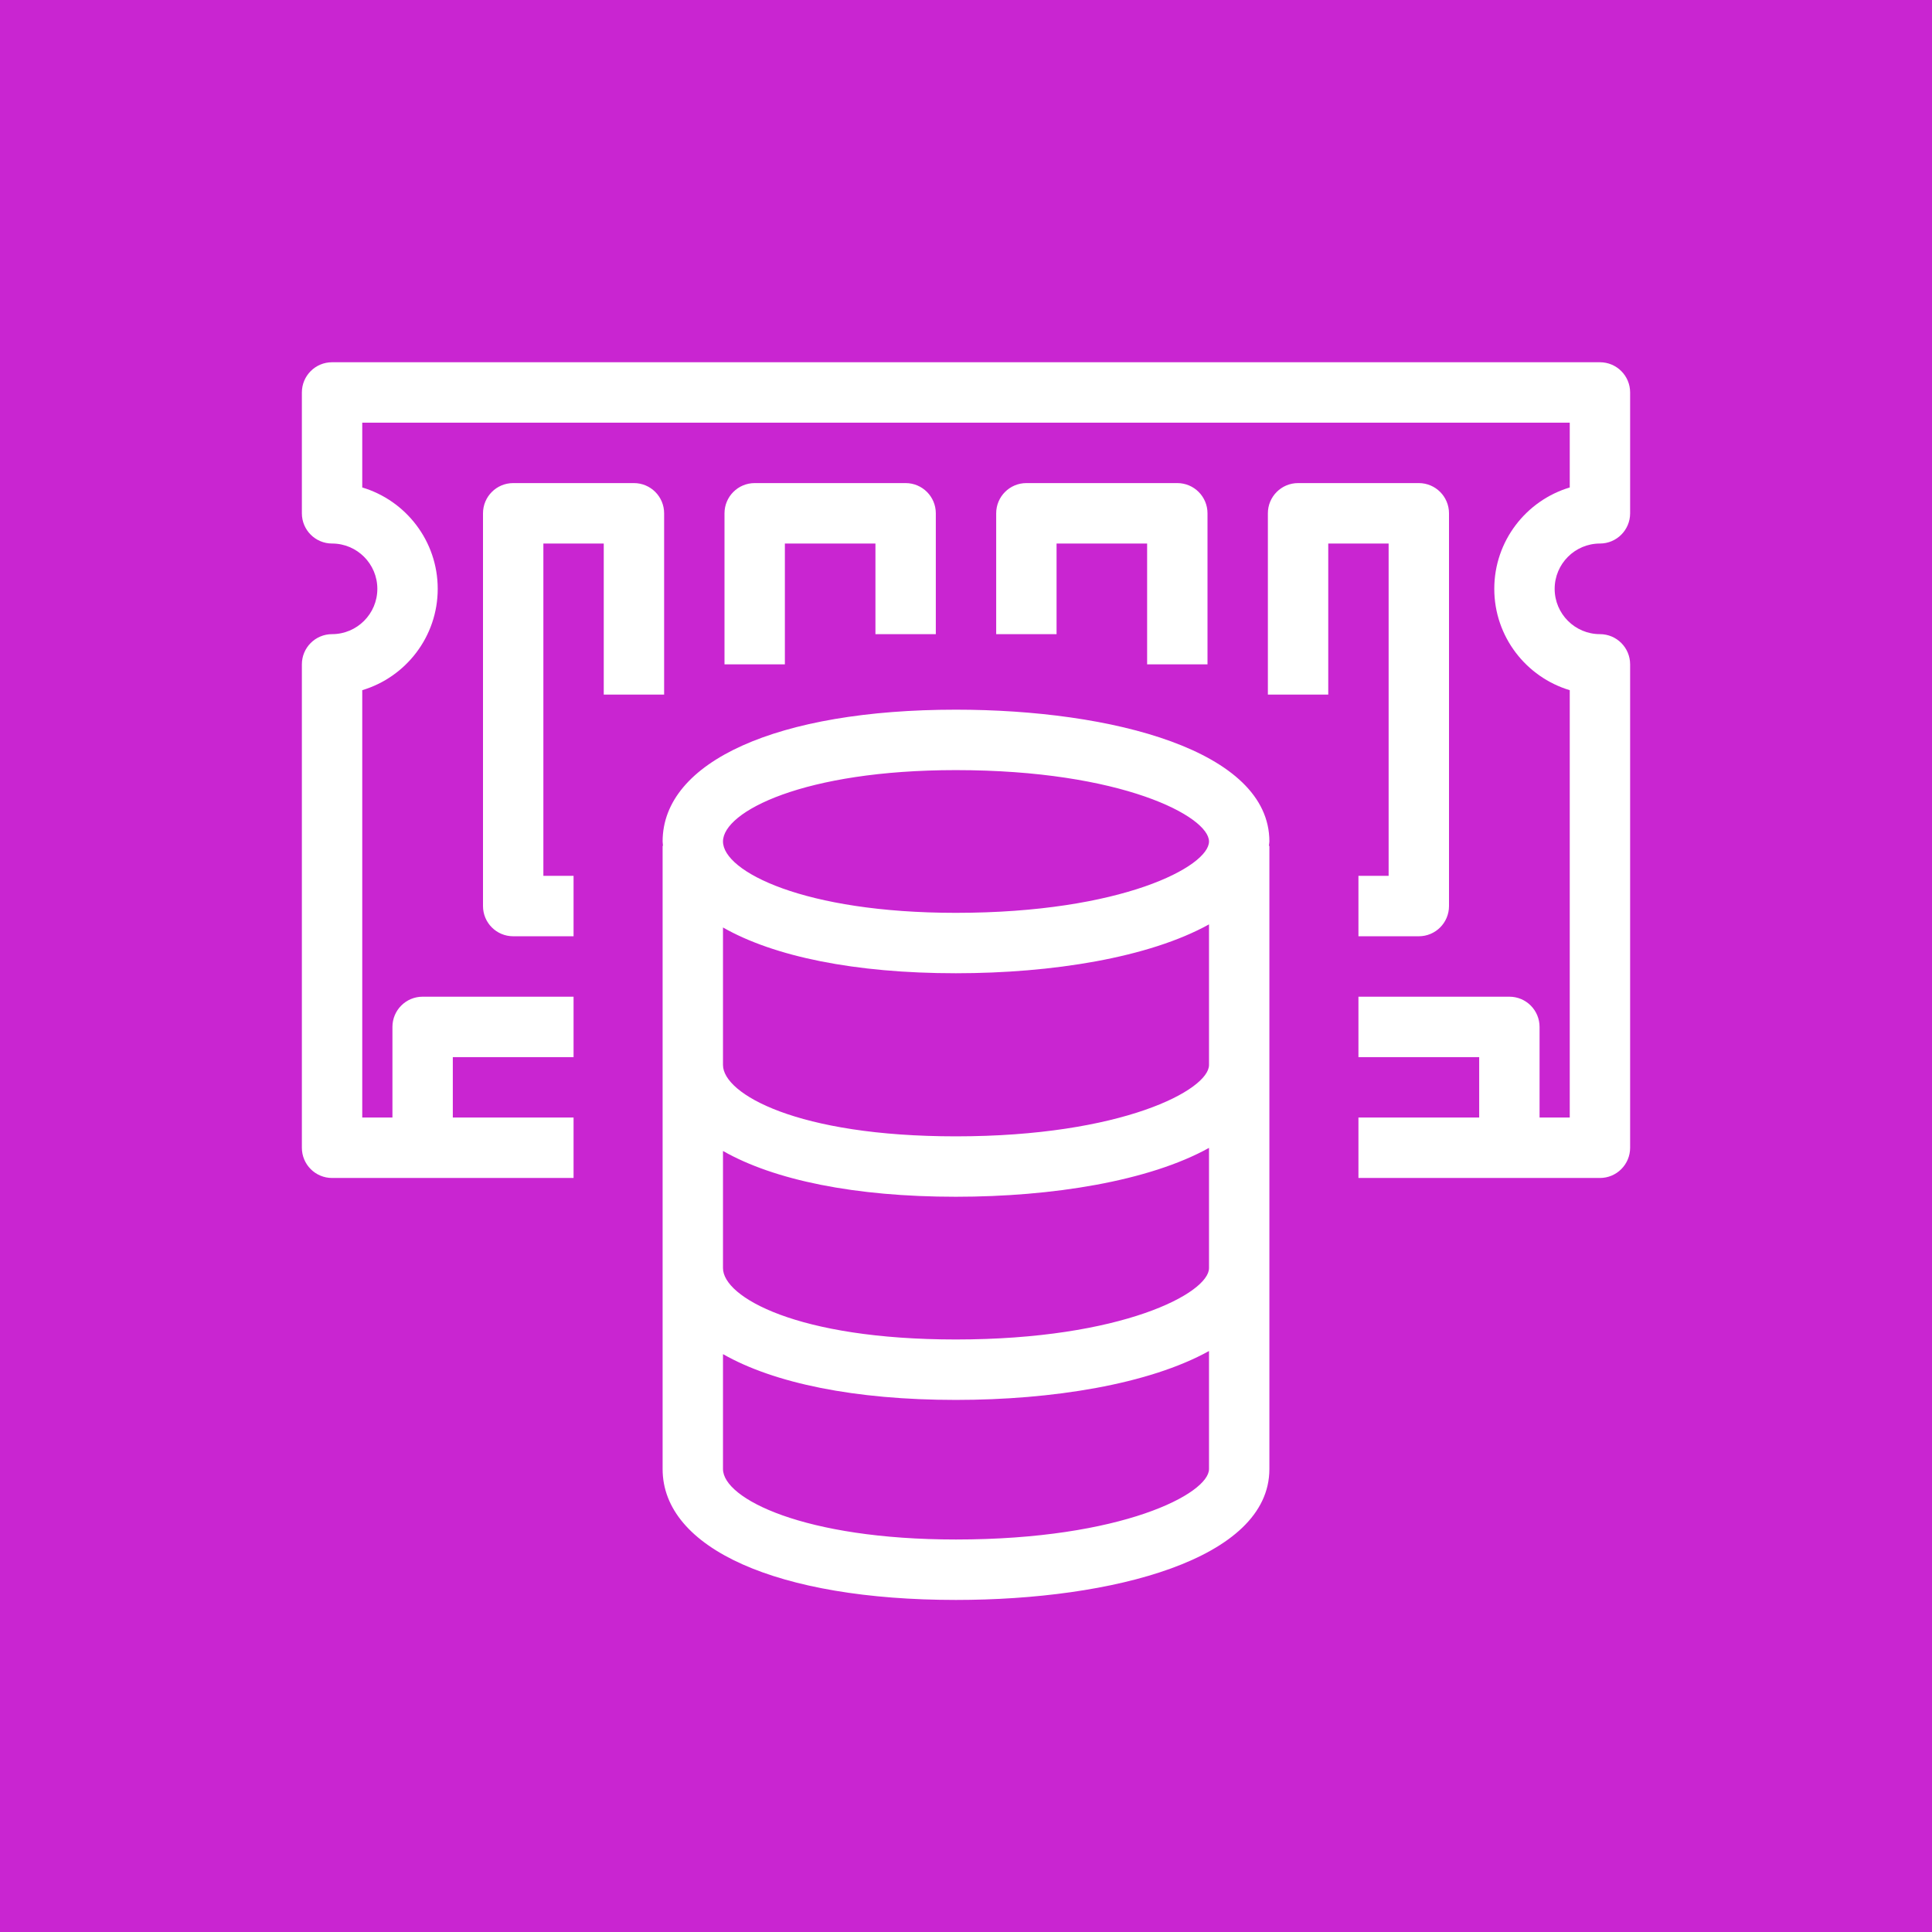
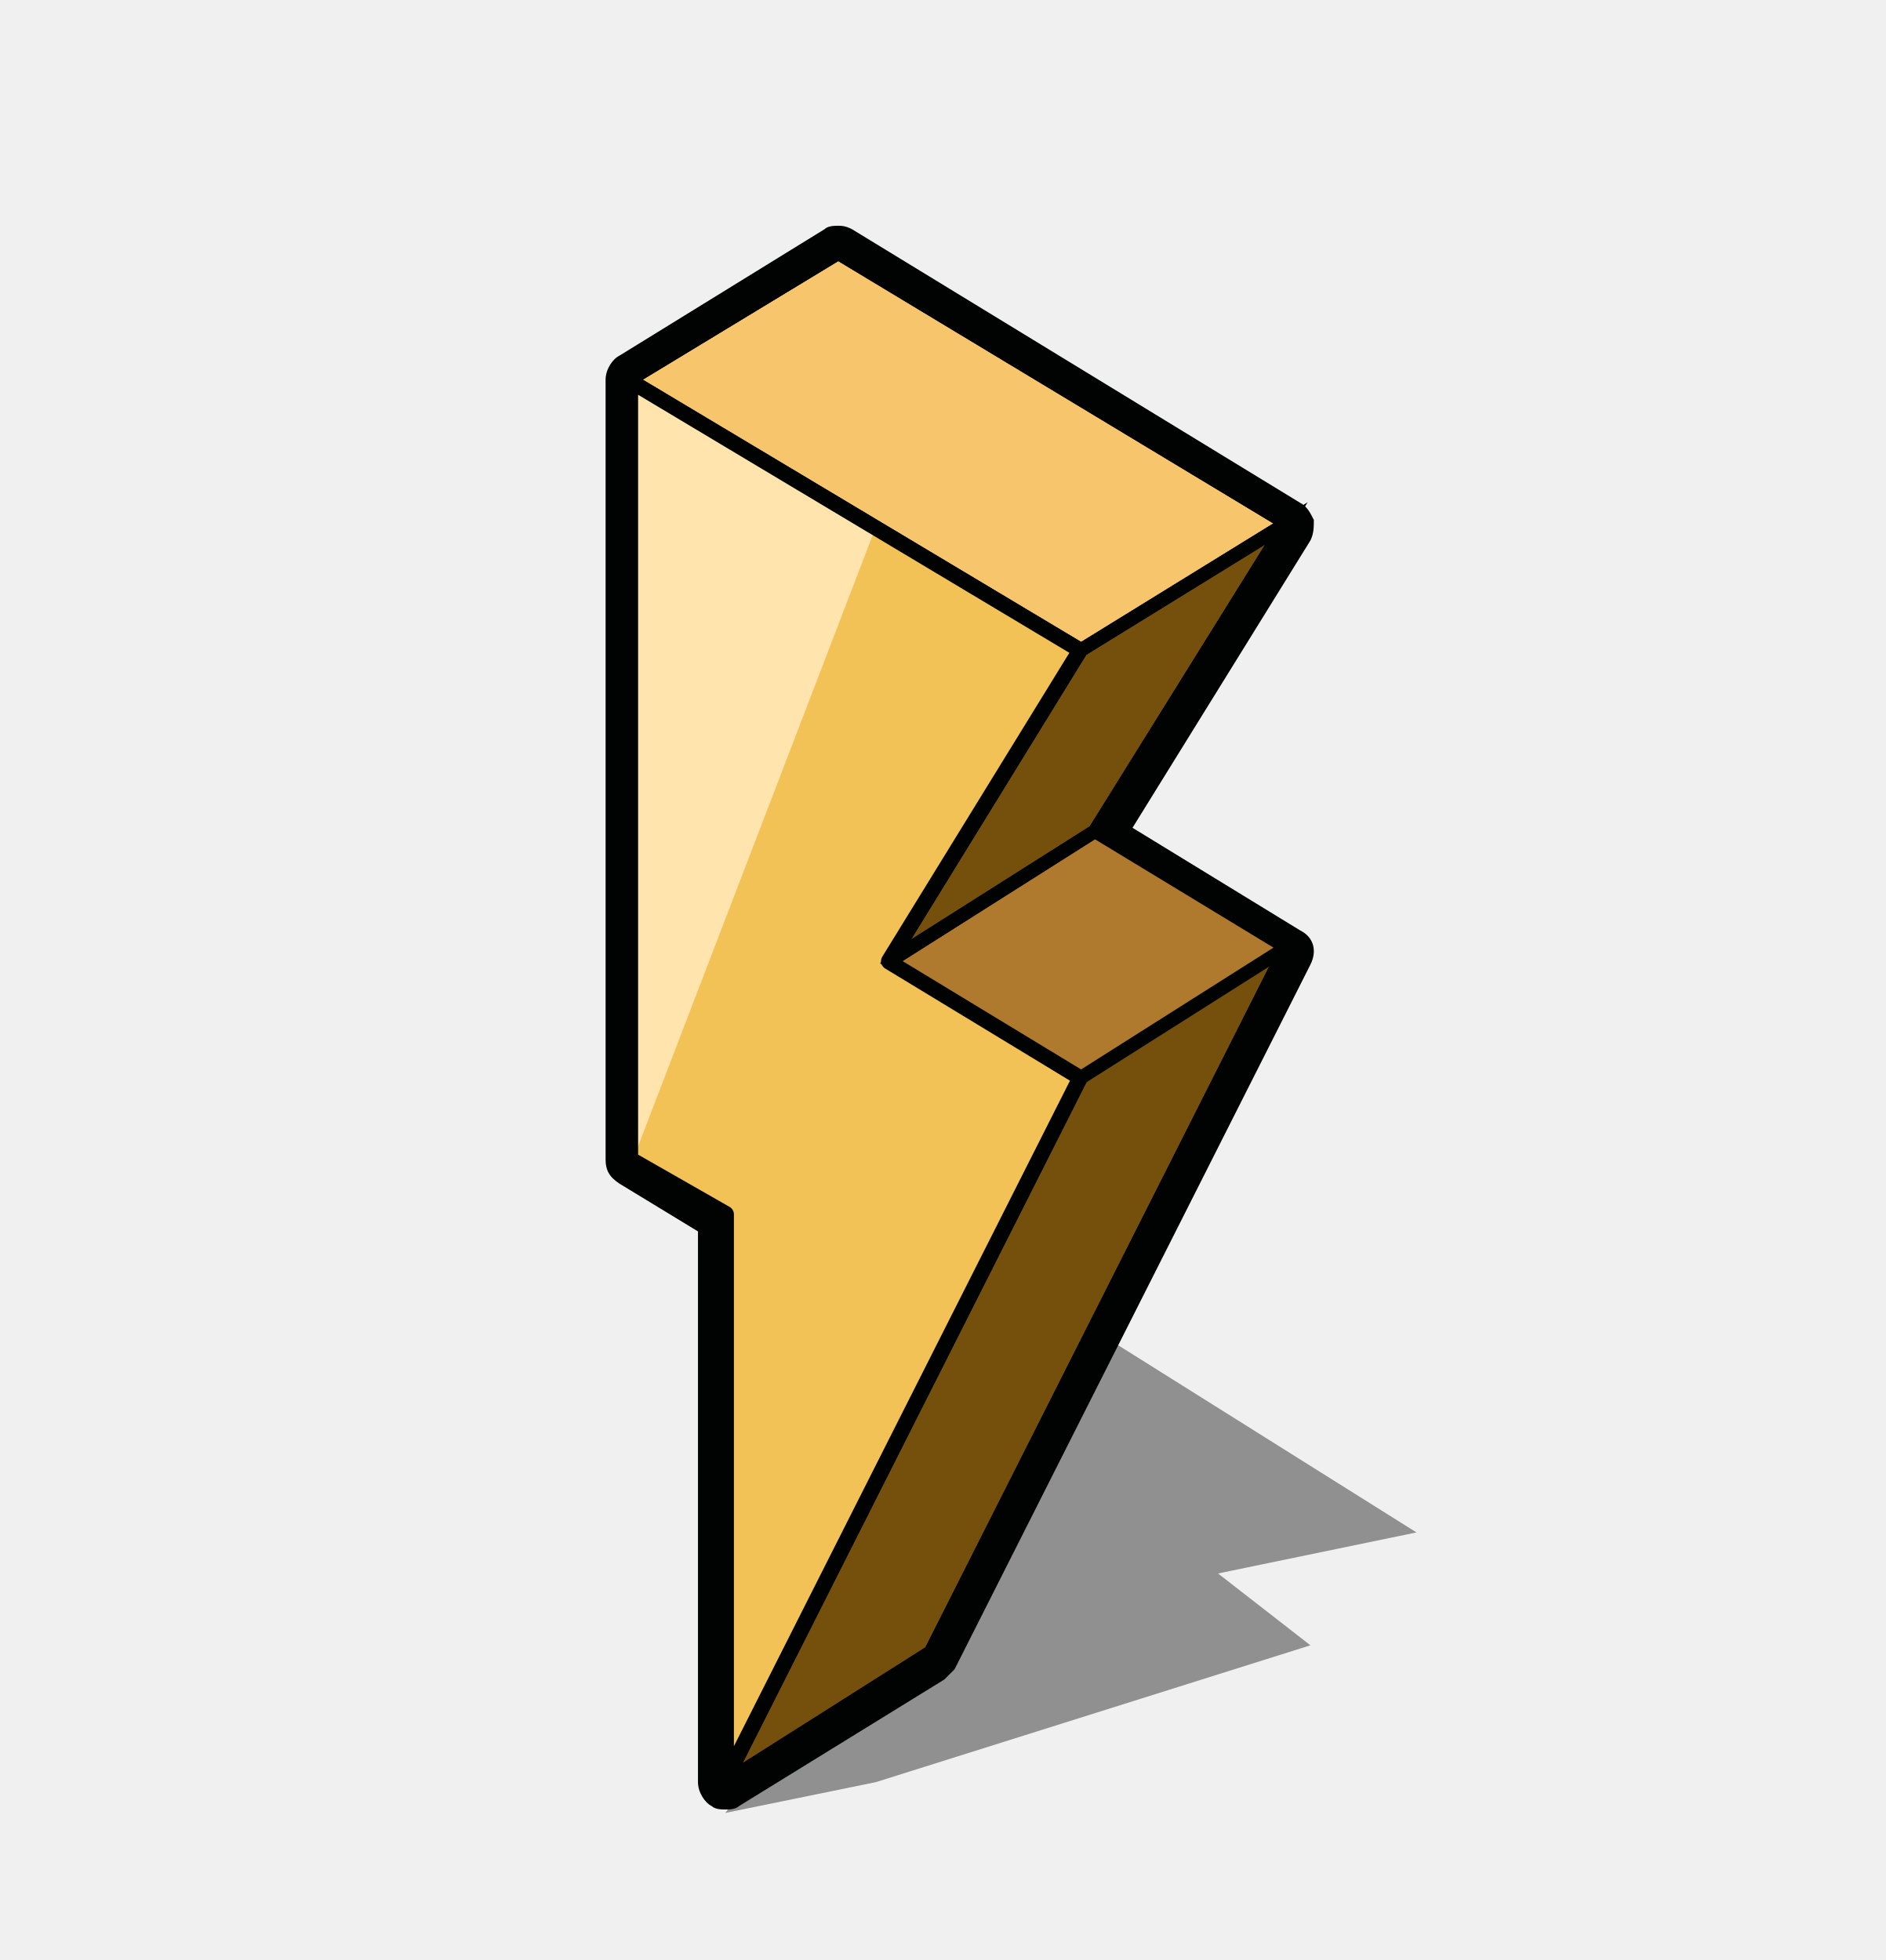
- <svg xmlns="http://www.w3.org/2000/svg" width="64px" height="64px" viewBox="0 0 64 64" version="1.1">
-   <g id="Icon-Architecture/48/Arch_Amazon-ElastiCache_48" stroke="none" stroke-width="1" fill="none" fill-rule="evenodd">
-     <g id="Icon-Architecture-BG/48/Database" fill="#C925D1">
-       <rect id="Rectangle" x="0" y="0" width="64" height="64" />
+ <svg xmlns="http://www.w3.org/2000/svg" version="1.1" id="Layer_1" x="0px" y="0px" width="55.1px" height="57.3px" viewBox="0 0 55.1 57.3" enable-background="new 0 0 55.1 57.3" xml:space="preserve">
+   <g id="Layer_3">
+ </g>
+   <g id="Layer_4">
+ </g>
+   <g id="Layer_10">
+     <g opacity="0.4" fill="#000000">
+       <polygon points="35.6,46 38.3,48.1 25.6,52.1 21.2,53 32,38.9 41.4,44.8   " />
    </g>
-     <path d="M40.05,35.279 L40.05,30.621 C38.062,31.724 34.856,32.24 31.664,32.24 C28.314,32.24 25.639,31.687 23.95,30.724 L23.95,35.279 C23.95,36.232 26.402,37.643 31.664,37.643 C37.17,37.643 40.05,36.103 40.05,35.279 L40.05,35.279 Z M40.05,42.008 L40.05,38.025 C38.062,39.128 34.856,39.644 31.664,39.644 C28.314,39.644 25.639,39.091 23.95,38.127 L23.95,42.009 C23.95,42.962 26.402,44.372 31.664,44.372 C37.17,44.372 40.05,42.833 40.05,42.008 L40.05,42.008 Z M40.05,48.664 L40.05,44.754 C38.062,45.857 34.856,46.374 31.664,46.374 C28.314,46.374 25.639,45.82 23.95,44.857 L23.95,48.664 C23.95,49.642 26.632,50.998 31.667,50.998 C37.171,50.998 40.05,49.478 40.05,48.664 L40.05,48.664 Z M23.95,27.875 C23.95,28.866 26.631,30.239 31.664,30.239 C37.17,30.239 40.05,28.699 40.05,27.875 C40.05,27.05 37.17,25.511 31.664,25.511 C26.631,25.511 23.95,26.884 23.95,27.875 L23.95,27.875 Z M42.05,27.875 C42.05,27.925 42.037,27.971 42.034,28.02 L42.05,28.02 L42.05,48.664 C42.05,51.659 36.835,53 31.667,53 C25.765,53 21.95,51.298 21.95,48.664 L21.95,28.019 L21.963,28.019 C21.961,27.971 21.95,27.924 21.95,27.875 C21.95,25.223 25.763,23.509 31.664,23.509 C36.834,23.509 42.05,24.858 42.05,27.875 L42.05,27.875 Z M53,18.005 C53.553,18.005 54,17.556 54,17.004 L54,13.001 C54,12.448 53.553,12 53,12 L11,12 C10.447,12 10,12.448 10,13.001 L10,17.004 C10,17.556 10.447,18.005 11,18.005 C11.827,18.005 12.5,18.678 12.5,19.506 C12.5,20.334 11.827,21.007 11,21.007 C10.447,21.007 10,21.455 10,22.008 L10,38.021 C10,38.573 10.447,39.022 11,39.022 L19,39.022 L19,37.02 L15,37.02 L15,35.019 L19,35.019 L19,33.017 L14,33.017 C13.447,33.017 13,33.465 13,34.018 L13,37.02 L12,37.02 L12,22.863 C13.445,22.431 14.5,21.089 14.5,19.506 C14.5,17.922 13.445,16.58 12,16.148 L12,14.002 L52,14.002 L52,16.148 C50.556,16.58 49.5,17.922 49.5,19.506 C49.5,21.089 50.556,22.431 52,22.863 L52,37.02 L51,37.02 L51,34.018 C51,33.465 50.553,33.017 50,33.017 L45,33.017 L45,35.019 L49,35.019 L49,37.02 L45,37.02 L45,39.022 L53,39.022 C53.553,39.022 54,38.573 54,38.021 L54,22.008 C54,21.455 53.553,21.007 53,21.007 C52.173,21.007 51.5,20.334 51.5,19.506 C51.5,18.678 52.173,18.005 53,18.005 L53,18.005 Z M22,23.009 L22,17.004 C22,16.452 21.553,16.003 21,16.003 L17,16.003 C16.447,16.003 16,16.452 16,17.004 L16,30.014 C16,30.567 16.447,31.015 17,31.015 L19,31.015 L19,29.014 L18,29.014 L18,18.005 L20,18.005 L20,23.009 L22,23.009 Z M46,29.014 L45,29.014 L45,31.015 L47,31.015 C47.553,31.015 48,30.567 48,30.014 L48,17.004 C48,16.452 47.553,16.003 47,16.003 L43,16.003 C42.447,16.003 42,16.452 42,17.004 L42,23.009 L44,23.009 L44,18.005 L46,18.005 L46,29.014 Z M40,22.008 L40,17.004 C40,16.452 39.553,16.003 39,16.003 L34,16.003 C33.447,16.003 33,16.452 33,17.004 L33,21.007 L35,21.007 L35,18.005 L38,18.005 L38,22.008 L40,22.008 Z M29,21.007 L29,18.005 L26,18.005 L26,22.008 L24,22.008 L24,17.004 C24,16.452 24.447,16.003 25,16.003 L30,16.003 C30.553,16.003 31,16.452 31,17.004 L31,21.007 L29,21.007 Z" id="Amazon-ElastiCache_Icon_48_Squid" fill="#FFFFFF" />
+   </g>
+   <g id="Layer_7">
+ </g>
+   <g id="Layer_6">
+     <polygon fill="#F2C256" points="31.6,19 18.4,11.1 18.4,33.9 21.2,35.5 21.2,52.1 31.6,31.5 26,28.1  " />
+     <polygon fill="#FFE4AE" points="18.4,33.9 18.5,33.9 25.6,15.4 18.4,11.1  " />
+     <polygon fill="none" stroke="#010202" stroke-width="0.5" stroke-linejoin="round" stroke-miterlimit="10" points="31.6,19    18.4,11.1 18.4,33.9 21.2,35.5 21.2,52.1 31.6,31.5 26,28.1  " />
+   </g>
+   <g id="Layer_5">
+     <polygon fill="#F7C56B" stroke="#010202" stroke-width="0.4" stroke-linejoin="round" stroke-miterlimit="10" points="18.4,11.1    24.5,7.4 37.6,15.3 32,24.3 37.6,27.7 27.2,48.3 21.2,52.1 31.6,31.5 26,28.1 31.6,19  " />
+     <polygon fill="#754F0C" stroke="#010202" stroke-width="0.4" stroke-miterlimit="10" points="37.6,15.3 31.6,19 26,28.1 31.6,31.5    21.2,52.1 27.2,48.3 37.6,27.7 32,24.3  " />
+     <g id="Layer_12">
+ 	</g>
+     <polygon fill="none" stroke="#010202" stroke-width="0.4" stroke-linejoin="round" stroke-miterlimit="10" points="18.4,11.1    24.5,7.4 37.6,15.3 32,24.3 37.6,27.7 27.2,48.3 21.2,52.1 31.6,31.5 26,28.1 31.6,19  " />
+   </g>
+   <g id="Layer_8">
+     <polygon fill="#AF7A2E" stroke="#010202" stroke-width="0.4" stroke-linejoin="round" stroke-miterlimit="10" points="31.6,31.5    37.6,27.7 32,24.3 26,28.1  " />
+   </g>
+   <g id="Layer_11">
+     <polyline fill="none" stroke="#010202" stroke-width="0.4" stroke-linejoin="round" stroke-miterlimit="10" points="37.6,15.3    31.6,19 26,28.1 32,24.3 37.6,15.3  " />
+   </g>
+   <g id="Layer_9">
+     <g>
+       <path fill="#010202" d="M24.5,7.4l13.2,7.9l-5.7,9l5.6,3.4L27.2,48.3l-6,3.7V35.5l-2.7-1.6V11.1L24.5,7.4 M24.5,6.6    c-0.1,0-0.3,0-0.4,0.1l-6,3.7c-0.2,0.1-0.4,0.4-0.4,0.7v22.8c0,0.3,0.1,0.5,0.4,0.7l2.3,1.4v16.1c0,0.3,0.2,0.6,0.4,0.7    c0.1,0.1,0.3,0.1,0.4,0.1s0.3,0,0.4-0.1l6-3.7c0.1-0.1,0.2-0.2,0.3-0.3l10.4-20.6c0.2-0.4,0.1-0.8-0.3-1l-4.9-3l5.2-8.4    c0.1-0.2,0.1-0.4,0.1-0.6c-0.1-0.2-0.2-0.4-0.4-0.5l-13.1-8C24.7,6.6,24.6,6.6,24.5,6.6L24.5,6.6z" />
+     </g>
  </g>
</svg>
